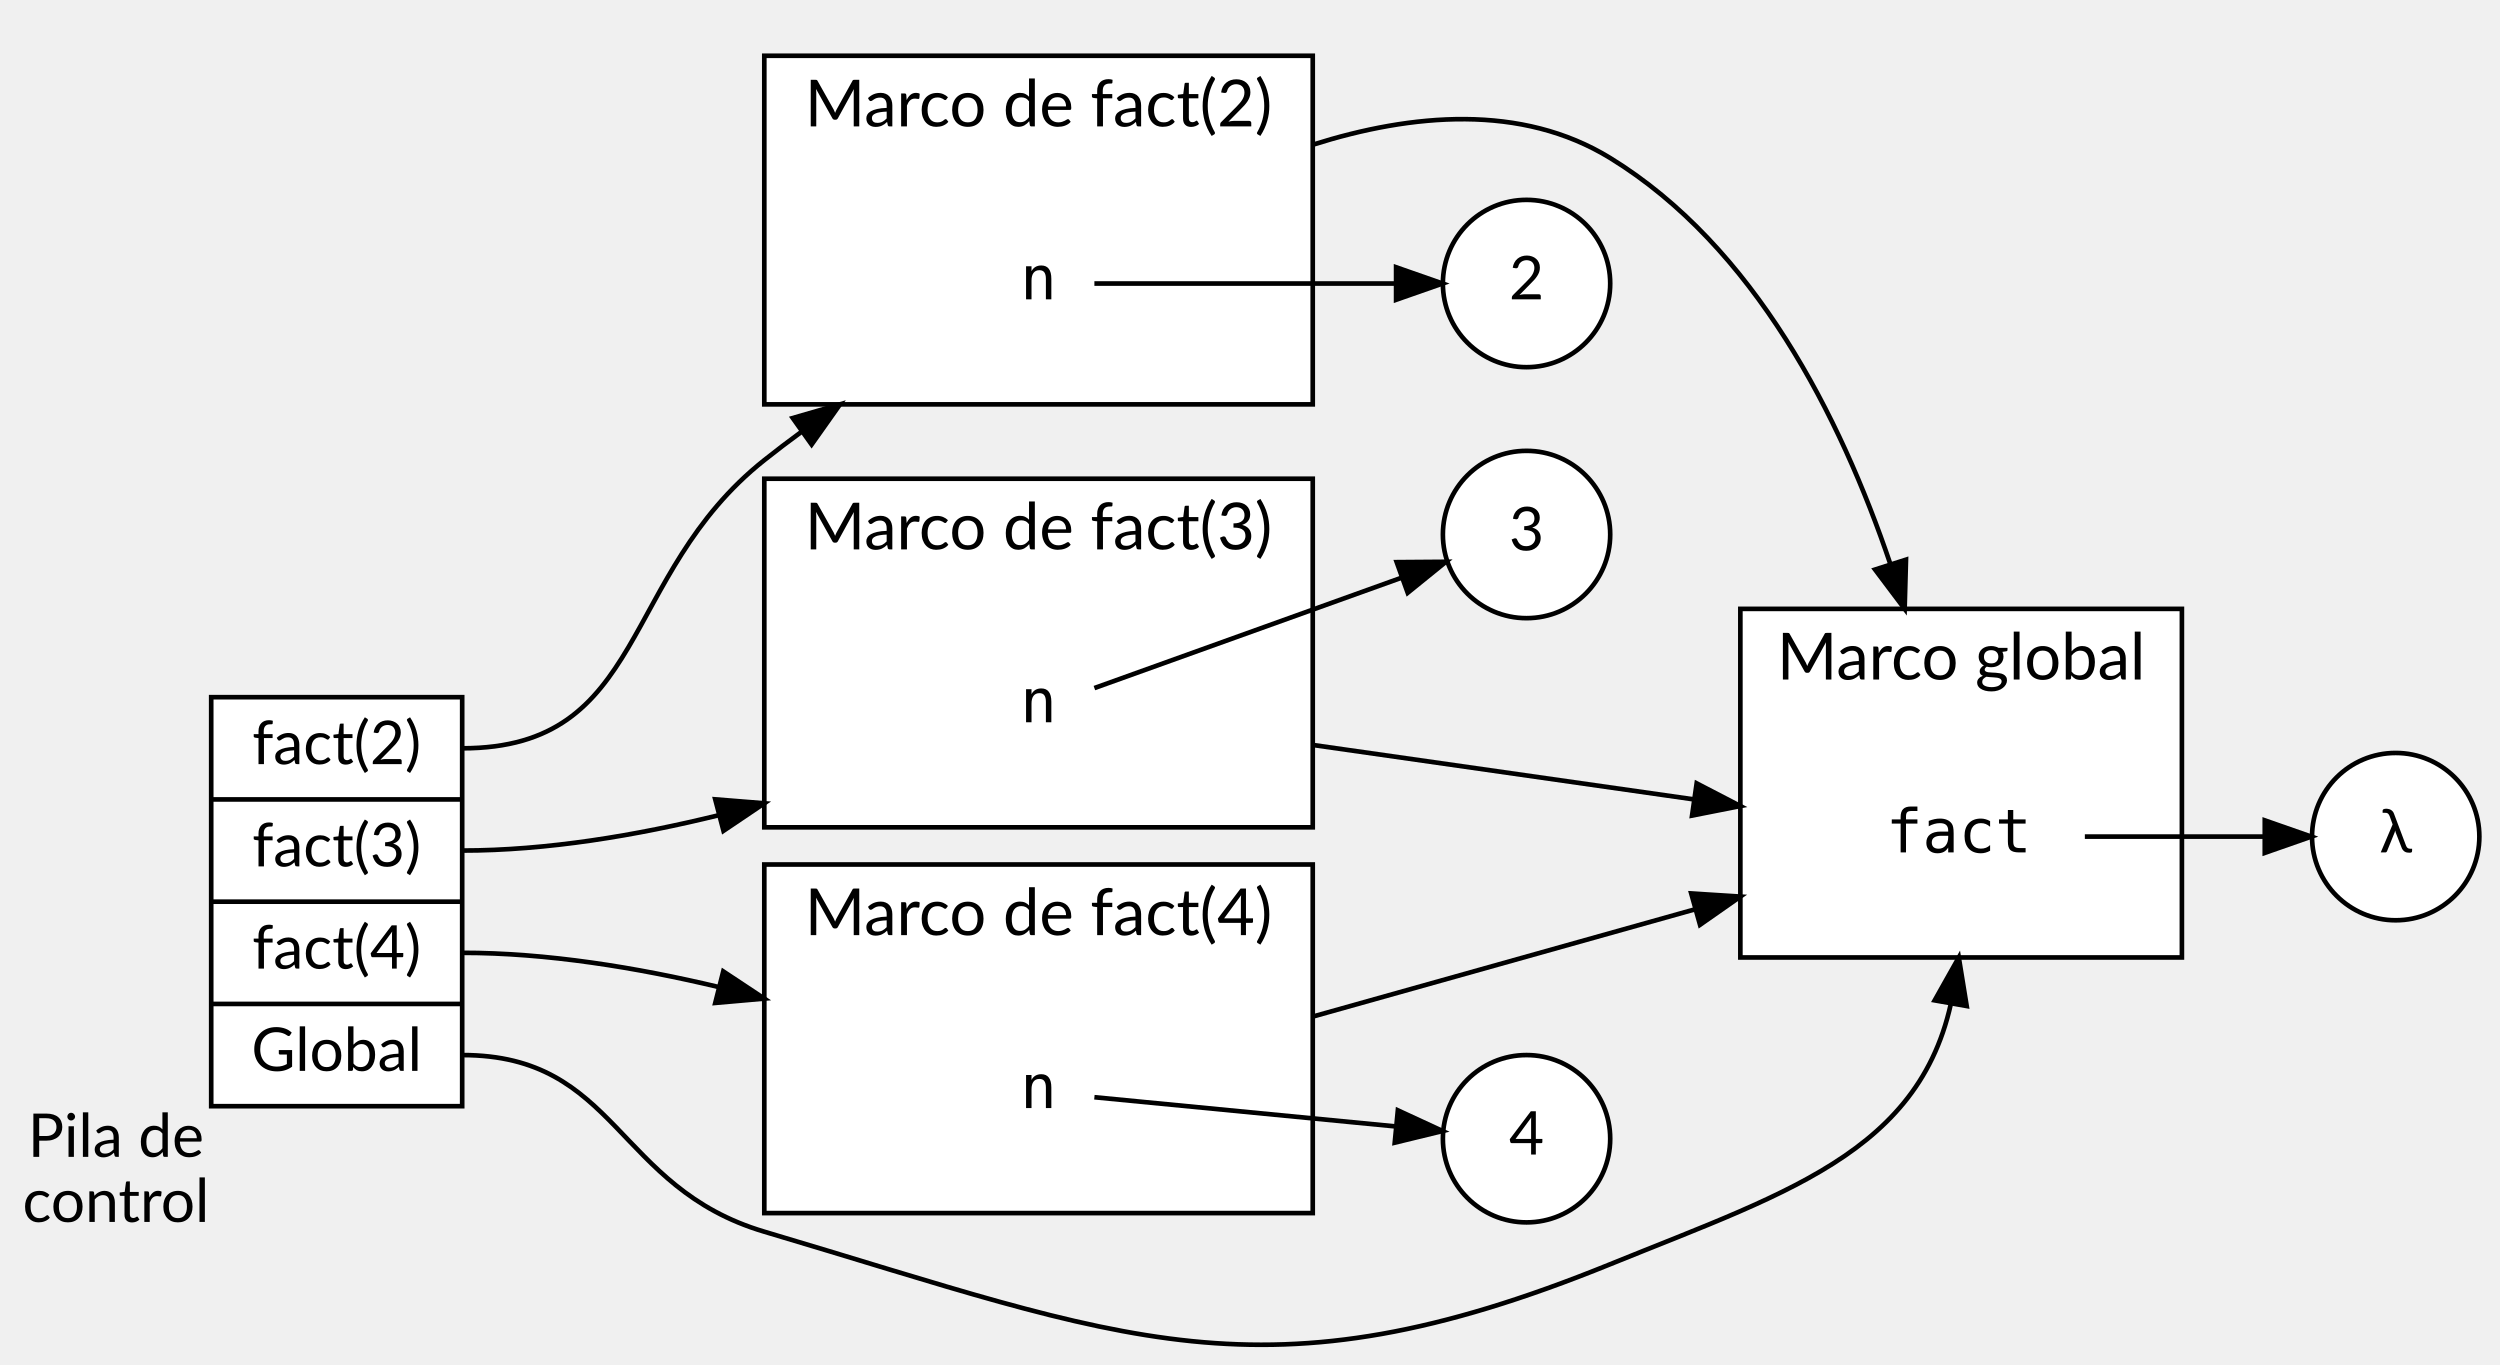
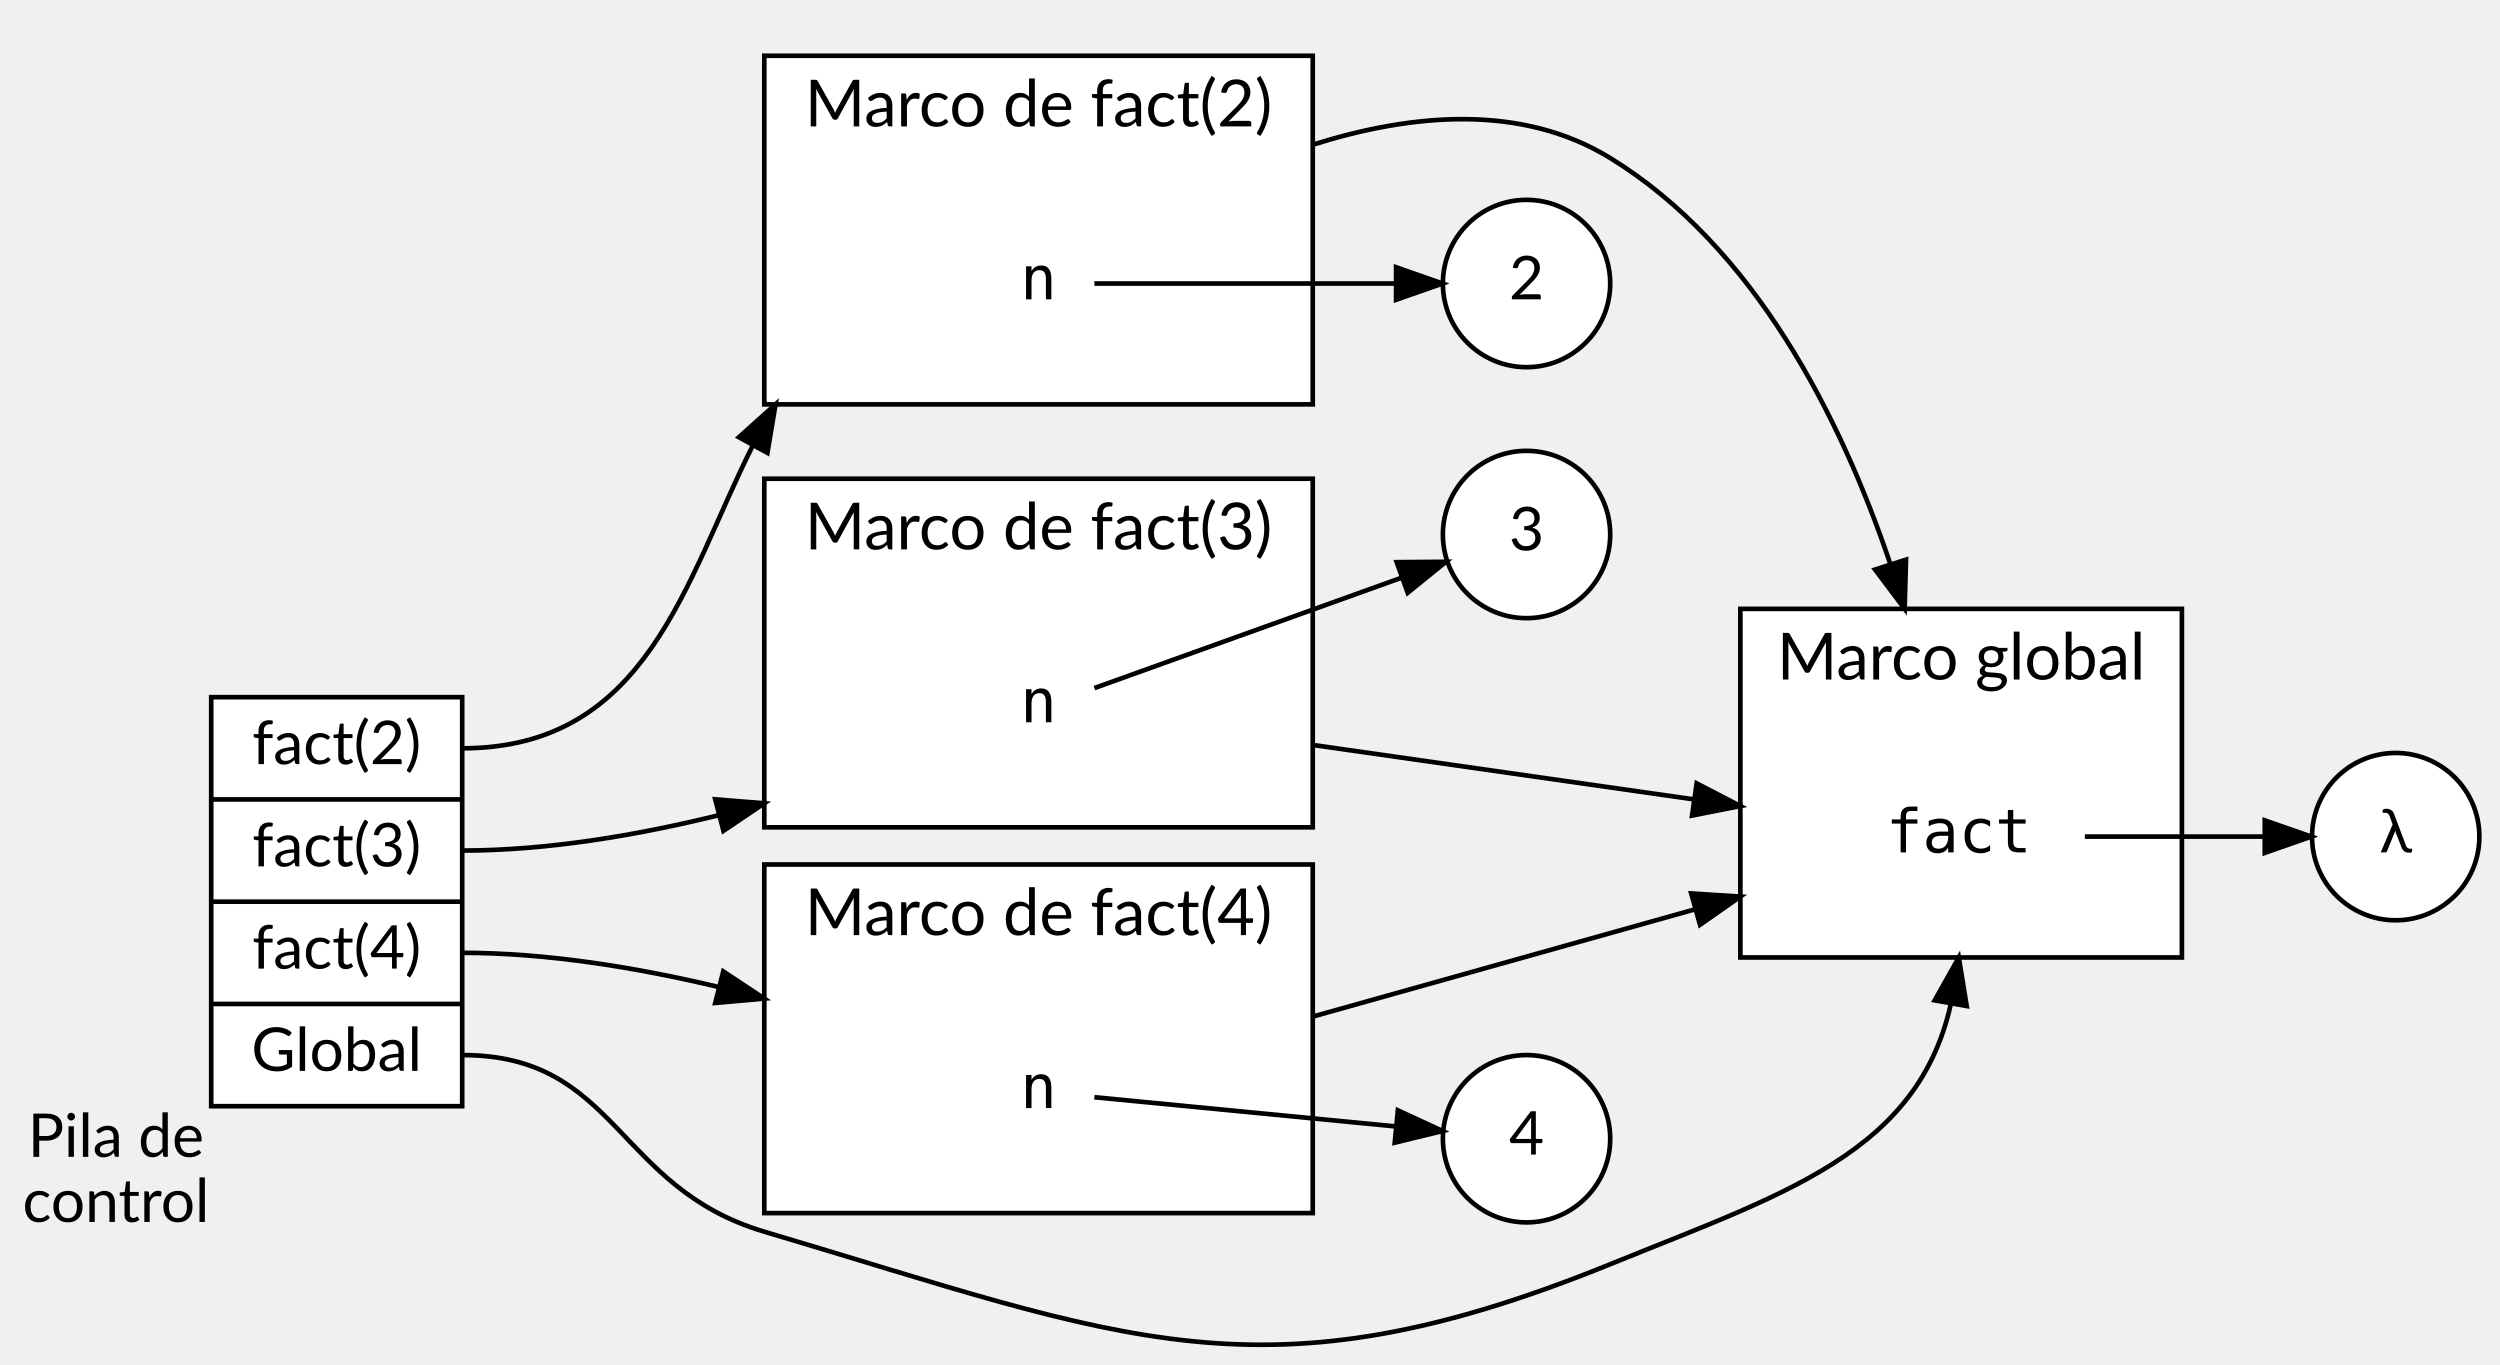
<svg xmlns="http://www.w3.org/2000/svg" width="537pt" height="293pt" viewBox="0.00 0.00 537.00 293.48">
  <g id="graph0" class="graph" transform="scale(1 1) rotate(0) translate(4 289.48)">
    <g id="clust1" class="cluster">
      <polygon fill="white" stroke="black" points="160,-28.48 160,-103.48 278,-103.48 278,-28.48 160,-28.48" />
      <text text-anchor="middle" x="219" y="-88.28" font-family="Lato" font-size="14.00">Marco de fact(4)</text>
    </g>
    <g id="clust2" class="cluster">
      <polygon fill="white" stroke="black" points="160,-111.48 160,-186.48 278,-186.48 278,-111.48 160,-111.48" />
      <text text-anchor="middle" x="219" y="-171.28" font-family="Lato" font-size="14.00">Marco de fact(3)</text>
    </g>
    <g id="clust3" class="cluster">
      <polygon fill="white" stroke="black" points="160,-202.48 160,-277.48 278,-277.48 278,-202.48 160,-202.48" />
      <text text-anchor="middle" x="219" y="-262.28" font-family="Lato" font-size="14.00">Marco de fact(2)</text>
    </g>
    <g id="clust4" class="cluster">
      <polygon fill="white" stroke="black" points="370,-83.48 370,-158.48 465,-158.48 465,-83.48 370,-83.48" />
      <text text-anchor="middle" x="417.5" y="-143.28" font-family="Lato" font-size="14.00">Marco global</text>
    </g>
    <g id="node1" class="node">
      <polygon fill="white" stroke="black" points="41,-51.48 41,-139.48 95,-139.48 95,-51.48 41,-51.48" />
      <text text-anchor="middle" x="68" y="-125.08" font-family="Lato" font-size="13.00">fact(2)</text>
      <polyline fill="none" stroke="black" points="41,-117.48 95,-117.48 " />
      <text text-anchor="middle" x="68" y="-103.08" font-family="Lato" font-size="13.00">fact(3)</text>
      <polyline fill="none" stroke="black" points="41,-95.48 95,-95.48 " />
      <text text-anchor="middle" x="68" y="-81.08" font-family="Lato" font-size="13.00">fact(4)</text>
      <polyline fill="none" stroke="black" points="41,-73.48 95,-73.48 " />
      <text text-anchor="middle" x="68" y="-59.08" font-family="Lato" font-size="13.00">Global</text>
      <text text-anchor="middle" x="20.5" y="-40.58" font-family="Lato" font-size="13.00">Pila de</text>
      <text text-anchor="middle" x="20.5" y="-26.58" font-family="Lato" font-size="13.00">control</text>
    </g>
    <g id="node3" class="node">
      <polygon fill="transparent" stroke="transparent" points="231,-72.48 207,-72.48 207,-36.48 231,-36.48 231,-72.48" />
      <text text-anchor="middle" x="219" y="-51.08" font-family="monospace" font-size="13.00">n</text>
    </g>
    <g id="edge6" class="edge">
      <path fill="none" stroke="black" d="M95,-84.48C113.21,-84.48 132.51,-81.34 150.3,-77.09" />
      <polygon fill="black" stroke="black" points="151.17,-80.48 160,-74.63 149.45,-73.7 151.17,-80.48" />
    </g>
    <g id="node5" class="node">
      <polygon fill="transparent" stroke="transparent" points="231,-155.48 207,-155.48 207,-119.48 231,-119.48 231,-155.48" />
      <text text-anchor="middle" x="219" y="-134.08" font-family="monospace" font-size="13.00">n</text>
    </g>
    <g id="edge7" class="edge">
      <path fill="none" stroke="black" d="M95,-106.48C113.23,-106.48 132.53,-109.73 150.3,-114.11" />
      <polygon fill="black" stroke="black" points="149.44,-117.5 160,-116.65 151.22,-110.73 149.44,-117.5" />
    </g>
    <g id="node7" class="node">
      <polygon fill="transparent" stroke="transparent" points="231,-246.48 207,-246.48 207,-210.48 231,-210.48 231,-246.48" />
      <text text-anchor="middle" x="219" y="-225.08" font-family="monospace" font-size="13.00">n</text>
    </g>
    <g id="edge8" class="edge">
-       <path fill="none" stroke="black" d="M95,-128.48C134.92,-128.48 128.73,-165.67 160,-190.48 162.57,-192.52 165.24,-194.56 167.98,-196.56" />
-       <polygon fill="black" stroke="black" points="166.12,-199.54 176.3,-202.49 170.18,-193.84 166.12,-199.54" />
+       <path fill="none" stroke="black" d="M95,-128.48C134.91,-128.48 142.96,-164.61 157.44,-193.44" />
+       <polygon fill="black" stroke="black" points="154.53,-195.41 162.42,-202.49 160.67,-192.04 154.53,-195.41" />
    </g>
    <g id="node9" class="node">
      <polygon fill="transparent" stroke="transparent" points="444,-127.48 390,-127.48 390,-91.48 444,-91.48 444,-127.48" />
      <text text-anchor="middle" x="417" y="-106.08" font-family="monospace" font-size="13.00">fact</text>
    </g>
    <g id="edge5" class="edge">
      <path fill="none" stroke="black" d="M95,-62.48C128.46,-62.48 127.92,-34 160,-24.48 237.6,-1.46 267.01,12.99 342,-17.48 381.73,-33.63 411.95,-42.51 416.43,-80.25" />
      <polygon fill="black" stroke="black" points="411.81,-74.25 417,-83.48 418.7,-73.03 411.81,-74.25" />
    </g>
    <g id="node2" class="node">
      <ellipse fill="white" stroke="black" cx="324" cy="-44.48" rx="18" ry="18" />
      <text text-anchor="middle" x="324" y="-41.08" font-family="Lato" font-size="13.00">4</text>
    </g>
    <g id="edge1" class="edge">
      <path fill="none" stroke="black" d="M231.02,-53.41C246.38,-51.92 274.72,-49.17 295.9,-47.12" />
      <polygon fill="black" stroke="black" points="296.31,-50.59 305.93,-46.14 295.64,-43.63 296.31,-50.59" />
    </g>
    <g id="edge9" class="edge">
      <path fill="none" stroke="black" d="M278,-70.76C304.03,-78.06 334.6,-86.64 360.35,-93.87" />
      <polygon fill="black" stroke="black" points="359.43,-97.25 370,-96.58 361.32,-90.51 359.43,-97.25" />
    </g>
    <g id="node4" class="node">
      <ellipse fill="white" stroke="black" cx="324" cy="-174.48" rx="18" ry="18" />
      <text text-anchor="middle" x="324" y="-171.08" font-family="Lato" font-size="13.00">3</text>
    </g>
    <g id="edge2" class="edge">
      <path fill="none" stroke="black" d="M231.02,-141.44C246.7,-147.08 275.91,-157.57 297.21,-165.22" />
      <polygon fill="black" stroke="black" points="296.06,-168.53 306.66,-168.61 298.43,-161.94 296.06,-168.53" />
    </g>
    <g id="edge10" class="edge">
      <path fill="none" stroke="black" d="M278,-129.2C303.93,-125.49 334.38,-121.15 360.06,-117.48" />
      <polygon fill="black" stroke="black" points="360.6,-120.94 370,-116.06 359.61,-114.01 360.6,-120.94" />
    </g>
    <g id="node6" class="node">
      <ellipse fill="white" stroke="black" cx="324" cy="-228.48" rx="18" ry="18" />
      <text text-anchor="middle" x="324" y="-225.08" font-family="Lato" font-size="13.00">2</text>
    </g>
    <g id="edge3" class="edge">
      <path fill="none" stroke="black" d="M231.02,-228.48C246.38,-228.48 274.72,-228.48 295.9,-228.48" />
      <polygon fill="black" stroke="black" points="295.93,-231.98 305.93,-228.48 295.93,-224.98 295.93,-231.98" />
    </g>
    <g id="edge11" class="edge">
      <path fill="none" stroke="black" d="M278,-258.34C299.31,-265.08 322.89,-267.22 342,-255.48 373.01,-236.44 391.51,-199.91 402.26,-168.16" />
      <polygon fill="black" stroke="black" points="405.64,-169.07 405.35,-158.48 398.98,-166.94 405.64,-169.07" />
    </g>
    <g id="node8" class="node">
      <ellipse fill="white" stroke="black" cx="511" cy="-109.48" rx="18" ry="18" />
      <text text-anchor="middle" x="511" y="-106.08" font-family="Lato" font-size="13.00">λ</text>
    </g>
    <g id="edge4" class="edge">
      <path fill="none" stroke="black" d="M444.12,-109.48C456.2,-109.48 470.54,-109.48 482.76,-109.48" />
      <polygon fill="black" stroke="black" points="482.83,-112.98 492.83,-109.48 482.83,-105.98 482.83,-112.98" />
    </g>
  </g>
</svg>
